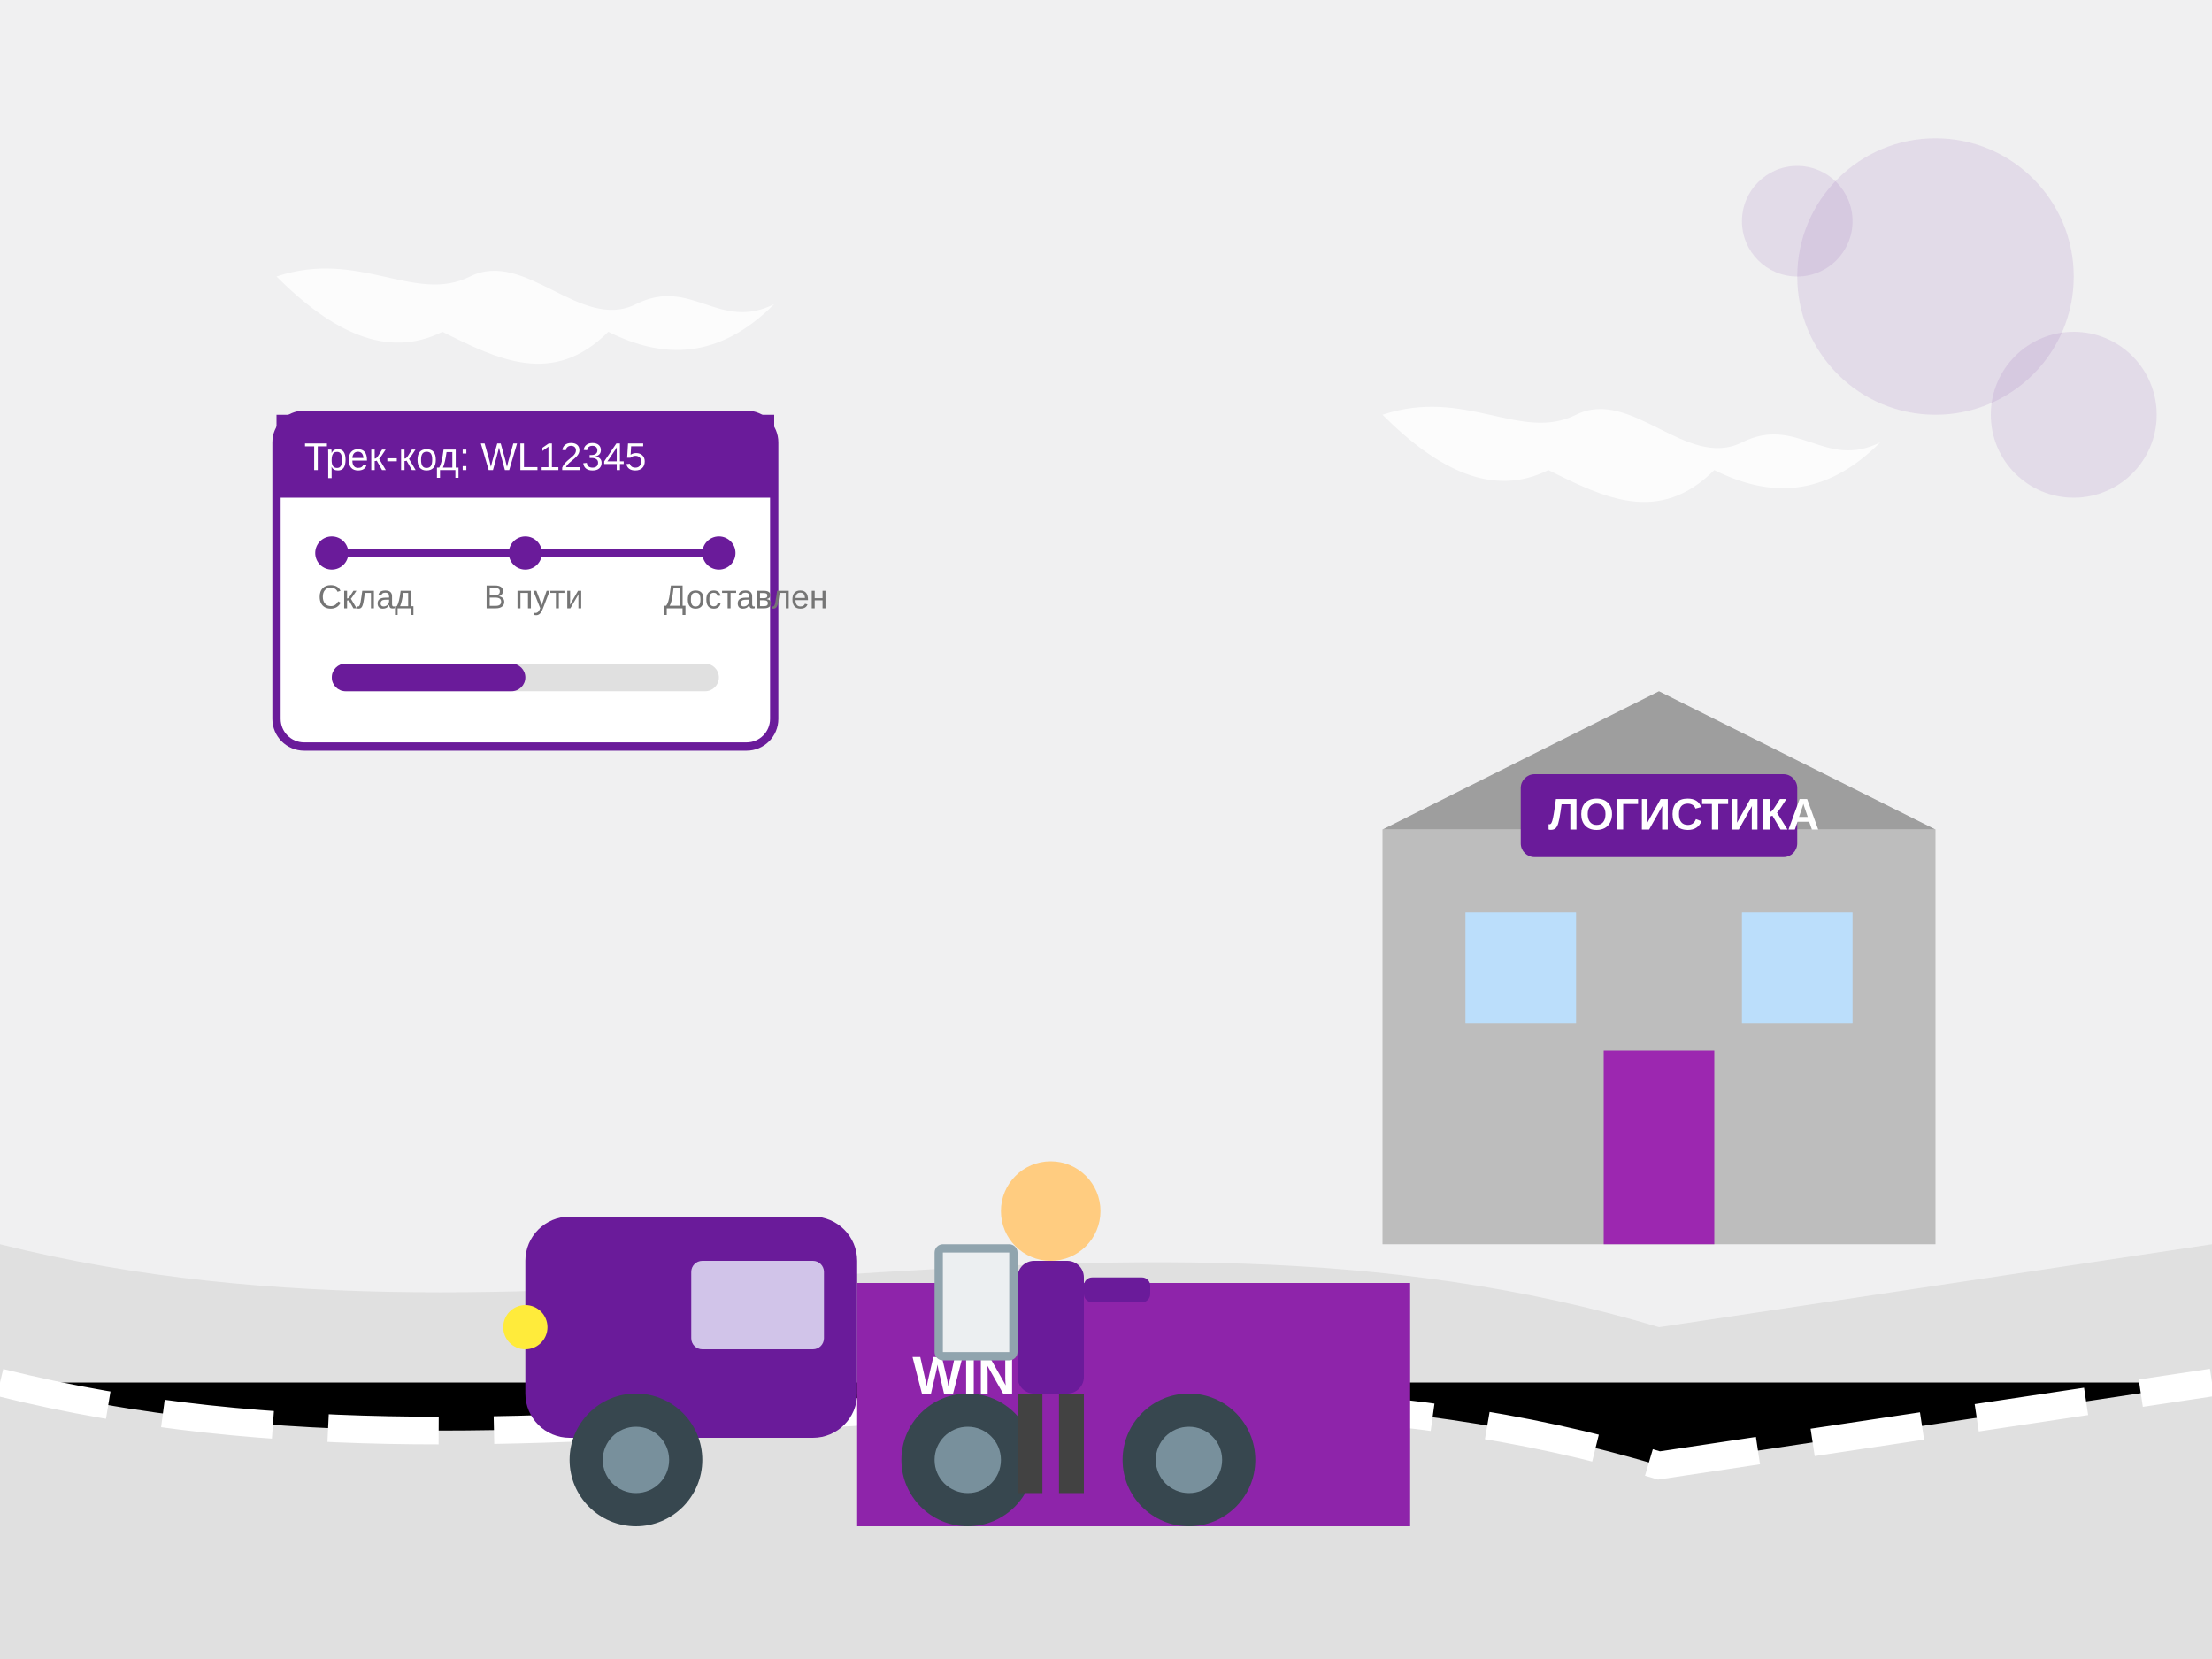
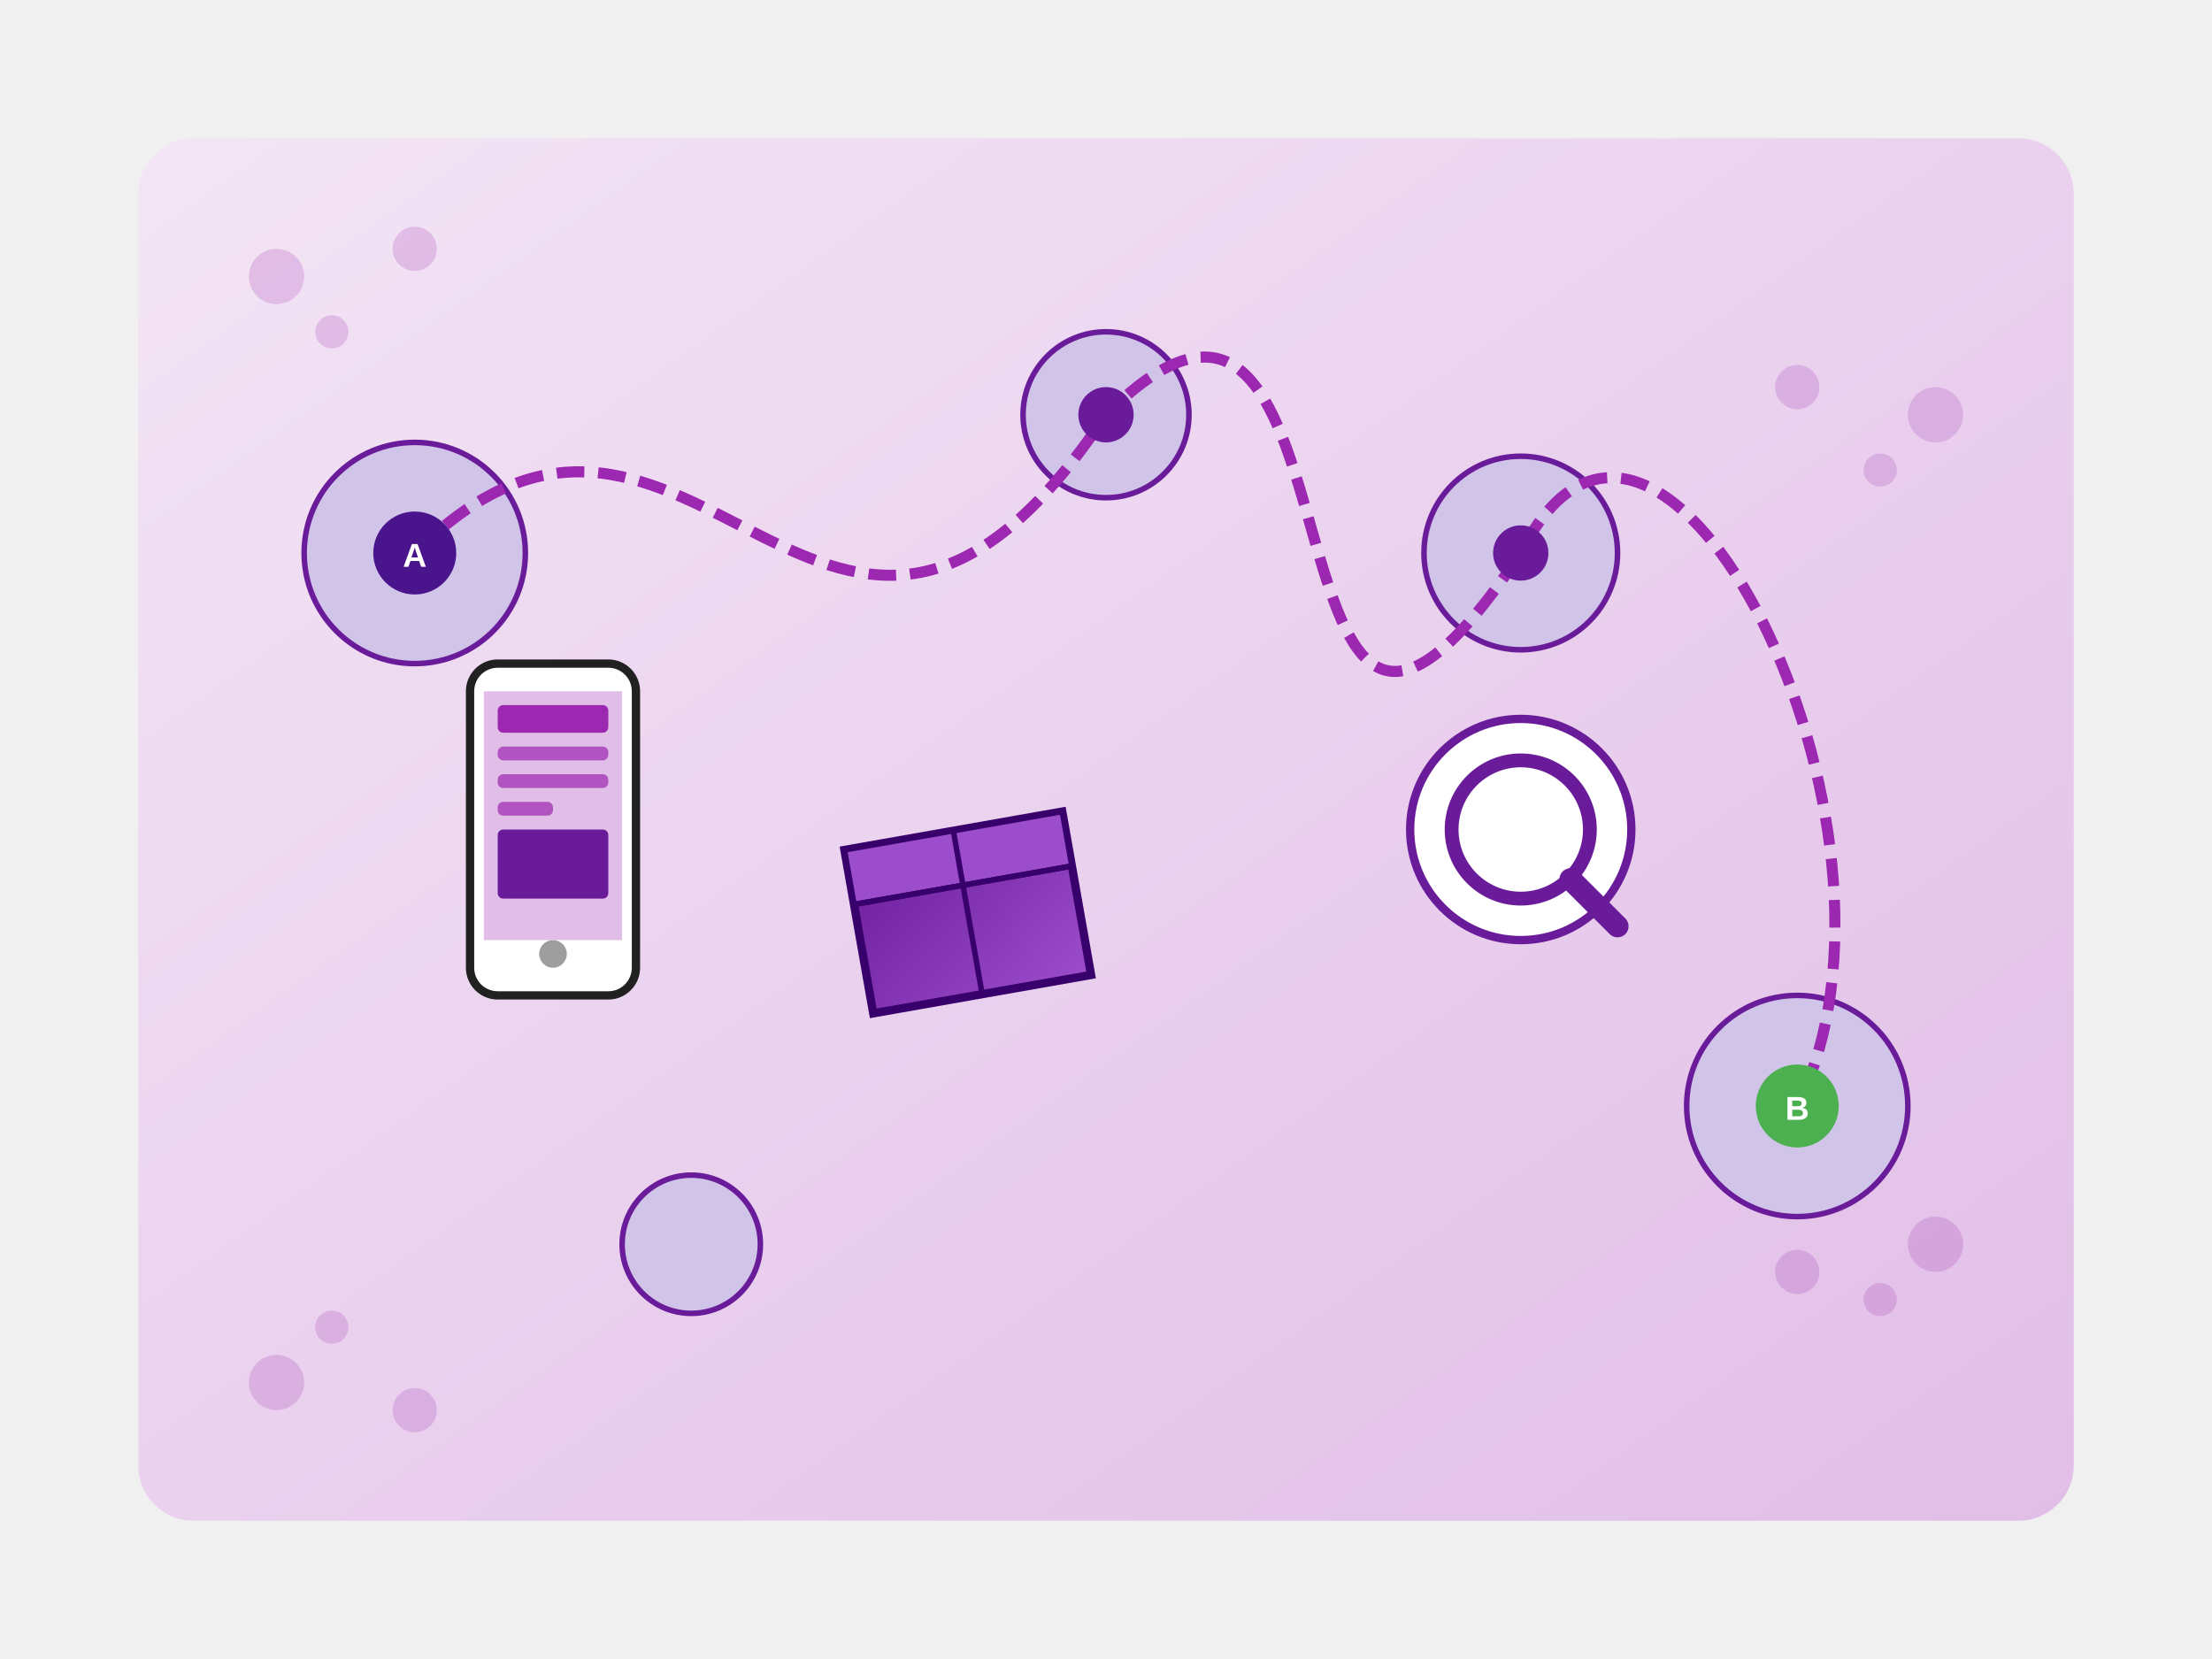
<svg xmlns="http://www.w3.org/2000/svg" viewBox="0 0 800 600">
-   <rect width="800" height="600" fill="#f8f9fa" opacity="0.1" />
-   <path d="M0,450 C200,500 400,420 600,480 L800,450 L800,600 L0,600 Z" fill="#e0e0e0" />
-   <path d="M0,500 C200,550 400,470 600,530 L800,500" stroke="white" stroke-width="10" stroke-dasharray="40 20" />
-   <g transform="translate(150, 400) scale(0.8)">
-     <rect x="50" y="50" width="150" height="100" fill="#6a1b9a" rx="20" />
-     <rect x="125" y="70" width="60" height="40" fill="#d1c4e9" rx="5" />
-     <rect x="200" y="80" width="250" height="110" fill="#8e24aa" />
-     <circle cx="100" cy="160" r="30" fill="#37474f" />
-     <circle cx="100" cy="160" r="15" fill="#78909c" />
-     <circle cx="250" cy="160" r="30" fill="#37474f" />
-     <circle cx="250" cy="160" r="15" fill="#78909c" />
-     <circle cx="350" cy="160" r="30" fill="#37474f" />
-     <circle cx="350" cy="160" r="15" fill="#78909c" />
-     <circle cx="50" cy="100" r="10" fill="#ffeb3b" />
-     <text x="225" y="130" font-family="Arial" font-size="24" fill="white" font-weight="bold">WIN</text>
+   <defs>
+     <linearGradient id="mapGradient" x1="0%" y1="0%" x2="100%" y2="100%">
+       <stop offset="0%" stop-color="#f3e5f5" />
+       <stop offset="100%" stop-color="#e1bee7" />
+     </linearGradient>
+     <linearGradient id="packageGradient" x1="0%" y1="0%" x2="100%" y2="100%">
+       <stop offset="0%" stop-color="#6a1b9a" />
+       <stop offset="100%" stop-color="#9c4dcc" />
+     </linearGradient>
+   </defs>
+   <rect x="50" y="50" width="700" height="500" rx="20" ry="20" fill="url(#mapGradient)" />
+   <circle cx="150" cy="200" r="40" fill="#d1c4e9" stroke="#6a1b9a" stroke-width="2" />
+   <circle cx="650" cy="400" r="40" fill="#d1c4e9" stroke="#6a1b9a" stroke-width="2" />
+   <circle cx="400" cy="150" r="30" fill="#d1c4e9" stroke="#6a1b9a" stroke-width="2" />
+   <circle cx="250" cy="450" r="25" fill="#d1c4e9" stroke="#6a1b9a" stroke-width="2" />
+   <circle cx="550" cy="200" r="35" fill="#d1c4e9" stroke="#6a1b9a" stroke-width="2" />
+   <path d="M150 200 C250 100, 300 300, 400 150 C500 50, 450 350, 550 200 C600 100, 700 300, 650 400" fill="none" stroke="#9c27b0" stroke-width="4" stroke-dasharray="10,5" />
+   <circle cx="150" cy="200" r="15" fill="#4a148c" />
+   <text x="150" y="205" font-family="Arial, sans-serif" font-size="12" font-weight="bold" text-anchor="middle" fill="white">A</text>
+   <circle cx="650" cy="400" r="15" fill="#4caf50" />
+   <text x="650" y="405" font-family="Arial, sans-serif" font-size="12" font-weight="bold" text-anchor="middle" fill="white">B</text>
+   <circle cx="400" cy="150" r="10" fill="#6a1b9a" />
+   <circle cx="550" cy="200" r="10" fill="#6a1b9a" />
+   <g transform="translate(350, 330) rotate(-10)">
+     <rect x="-40" y="-30" width="80" height="60" fill="url(#packageGradient)" stroke="#38006b" stroke-width="3" />
+     <rect x="-40" y="-30" width="80" height="20" fill="#9c4dcc" stroke="#38006b" stroke-width="2" />
+     <line x1="0" y1="-30" x2="0" y2="30" stroke="#38006b" stroke-width="2" />
+     <line x1="-40" y1="-10" x2="40" y2="-10" stroke="#38006b" stroke-width="2" />
  </g>
-   <g transform="translate(600, 350) scale(0.7)">
-     <rect x="0" y="0" width="80" height="80" fill="#9c27b0" rx="5" />
-     <rect x="20" y="-60" width="60" height="60" fill="#7b1fa2" rx="5" />
-     <rect x="-40" y="-30" width="70" height="70" fill="#6a1b9a" rx="5" />
-     <g transform="translate(10, 30)">
-       <rect x="0" y="0" width="5" height="30" fill="white" />
-       <rect x="10" y="0" width="3" height="30" fill="white" />
-       <rect x="18" y="0" width="4" height="30" fill="white" />
-       <rect x="26" y="0" width="6" height="30" fill="white" />
-       <rect x="36" y="0" width="2" height="30" fill="white" />
-       <rect x="43" y="0" width="5" height="30" fill="white" />
-       <rect x="52" y="0" width="4" height="30" fill="white" />
-     </g>
+   <g transform="translate(200, 300)">
+     <rect x="-30" y="-60" width="60" height="120" rx="10" ry="10" fill="white" stroke="#212121" stroke-width="3" />
+     <rect x="-25" y="-50" width="50" height="90" fill="#e1bee7" stroke="none" />
+     <rect x="-20" y="-45" width="40" height="10" rx="2" ry="2" fill="#9c27b0" />
+     <rect x="-20" y="-30" width="40" height="5" rx="2" ry="2" fill="#9c27b0" opacity="0.7" />
+     <rect x="-20" y="-20" width="40" height="5" rx="2" ry="2" fill="#9c27b0" opacity="0.7" />
+     <rect x="-20" y="-10" width="20" height="5" rx="2" ry="2" fill="#9c27b0" opacity="0.7" />
+     <rect x="-20" y="0" width="40" height="25" rx="2" ry="2" fill="#6a1b9a" />
+     <circle cx="0" cy="45" r="5" fill="#9e9e9e" />
  </g>
-   <g transform="translate(500, 300)">
-     <rect x="0" y="0" width="200" height="150" fill="#bdbdbd" />
-     <polygon points="0,0 100,-50 200,0" fill="#9e9e9e" />
-     <rect x="30" y="30" width="40" height="40" fill="#bbdefb" />
-     <rect x="130" y="30" width="40" height="40" fill="#bbdefb" />
-     <rect x="80" y="80" width="40" height="70" fill="#9c27b0" />
-     <rect x="50" y="-20" width="100" height="30" fill="#6a1b9a" rx="5" />
-     <text x="60" y="0" font-family="Arial" font-size="16" fill="white" font-weight="bold">ЛОГИСТИКА</text>
+   <g transform="translate(550, 300)">
+     <circle cx="0" cy="0" r="40" fill="white" stroke="#6a1b9a" stroke-width="3" />
+     <circle cx="0" cy="0" r="25" fill="none" stroke="#6a1b9a" stroke-width="5" />
+     <line x1="18" y1="18" x2="35" y2="35" stroke="#6a1b9a" stroke-width="8" stroke-linecap="round" />
  </g>
-   <g transform="translate(350, 420) scale(0.6)">
-     <circle cx="50" cy="30" r="30" fill="#ffcc80" />
-     <rect x="30" y="60" width="40" height="80" fill="#6a1b9a" rx="10" />
-     <rect x="0" y="70" width="40" height="15" fill="#6a1b9a" rx="5" />
-     <rect x="70" y="70" width="40" height="15" fill="#6a1b9a" rx="5" />
-     <rect x="30" y="140" width="15" height="60" fill="#424242" />
-     <rect x="55" y="140" width="15" height="60" fill="#424242" />
-     <rect x="-20" y="50" width="50" height="70" fill="#90a4ae" rx="5" />
-     <rect x="-15" y="55" width="40" height="60" fill="#eceff1" />
-   </g>
-   <g transform="translate(100, 150)">
-     <rect x="0" y="0" width="180" height="120" fill="white" rx="10" stroke="#6a1b9a" stroke-width="3" />
-     <rect x="0" y="0" width="180" height="30" fill="#6a1b9a" rx="10 10 0 0" />
-     <text x="10" y="20" font-family="Arial" font-size="14" fill="white">Трек-код: WL12345</text>
-     <line x1="20" y1="50" x2="160" y2="50" stroke="#6a1b9a" stroke-width="3" />
-     <circle cx="20" cy="50" r="6" fill="#6a1b9a" />
-     <circle cx="90" cy="50" r="6" fill="#6a1b9a" />
-     <circle cx="160" cy="50" r="6" fill="#6a1b9a" />
-     <text x="15" y="70" font-family="Arial" font-size="12" fill="#757575">Склад</text>
-     <text x="75" y="70" font-family="Arial" font-size="12" fill="#757575">В пути</text>
-     <text x="140" y="70" font-family="Arial" font-size="12" fill="#757575">Доставлен</text>
-     <rect x="20" y="90" width="140" height="10" fill="#e0e0e0" rx="5" />
-     <rect x="20" y="90" width="70" height="10" fill="#6a1b9a" rx="5" />
-   </g>
-   <circle cx="700" cy="100" r="50" fill="#6a1b9a" opacity="0.1" />
-   <circle cx="750" cy="150" r="30" fill="#6a1b9a" opacity="0.1" />
-   <circle cx="650" cy="80" r="20" fill="#6a1b9a" opacity="0.1" />
-   <path d="M100,100 C130,90 150,110 170,100 C190,90 210,120 230,110 C250,100 260,120 280,110 C260,130 240,130 220,120 C200,140 180,130 160,120 C140,130 120,120 100,100 Z" fill="white" opacity="0.8" />
-   <path d="M500,150 C530,140 550,160 570,150 C590,140 610,170 630,160 C650,150 660,170 680,160 C660,180 640,180 620,170 C600,190 580,180 560,170 C540,180 520,170 500,150 Z" fill="white" opacity="0.8" />
+   <circle cx="100" cy="100" r="10" fill="#9c27b0" opacity="0.2" />
+   <circle cx="120" cy="120" r="6" fill="#9c27b0" opacity="0.2" />
+   <circle cx="150" cy="90" r="8" fill="#9c27b0" opacity="0.2" />
+   <circle cx="700" cy="150" r="10" fill="#9c27b0" opacity="0.2" />
+   <circle cx="680" cy="170" r="6" fill="#9c27b0" opacity="0.2" />
+   <circle cx="650" cy="140" r="8" fill="#9c27b0" opacity="0.2" />
+   <circle cx="100" cy="500" r="10" fill="#9c27b0" opacity="0.2" />
+   <circle cx="120" cy="480" r="6" fill="#9c27b0" opacity="0.2" />
+   <circle cx="150" cy="510" r="8" fill="#9c27b0" opacity="0.2" />
+   <circle cx="700" cy="450" r="10" fill="#9c27b0" opacity="0.2" />
+   <circle cx="680" cy="470" r="6" fill="#9c27b0" opacity="0.2" />
+   <circle cx="650" cy="460" r="8" fill="#9c27b0" opacity="0.2" />
</svg>
